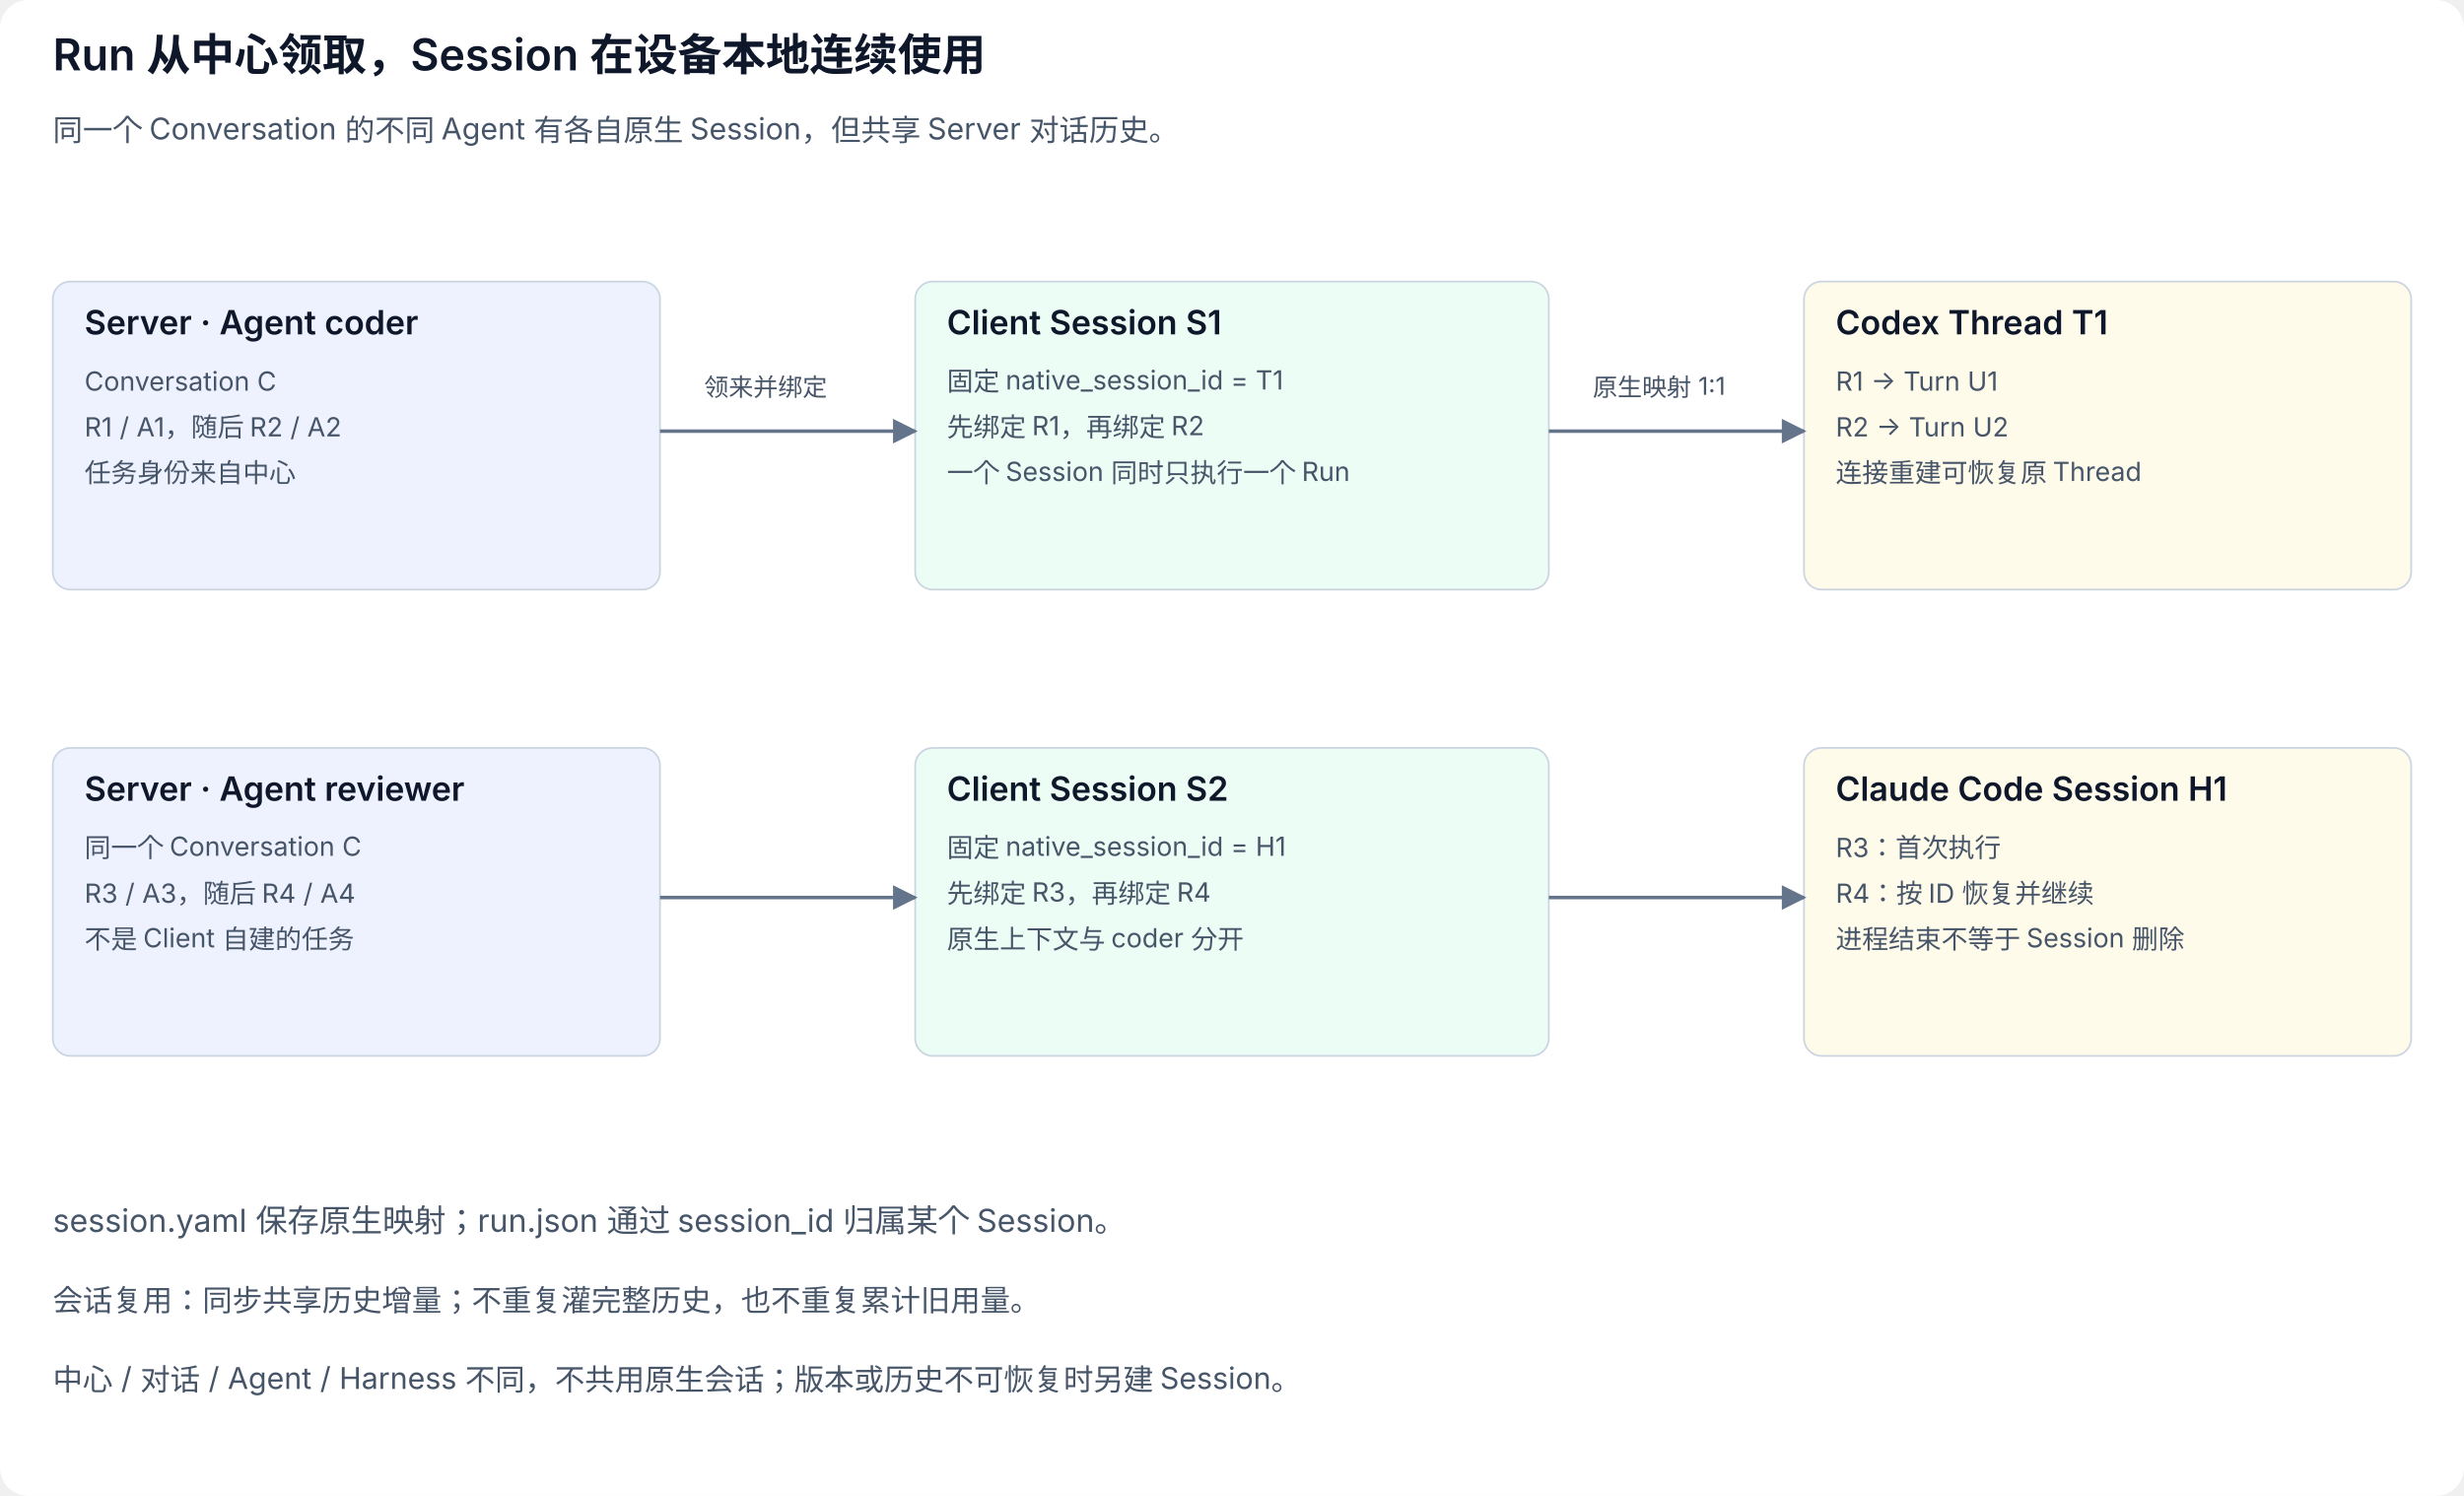
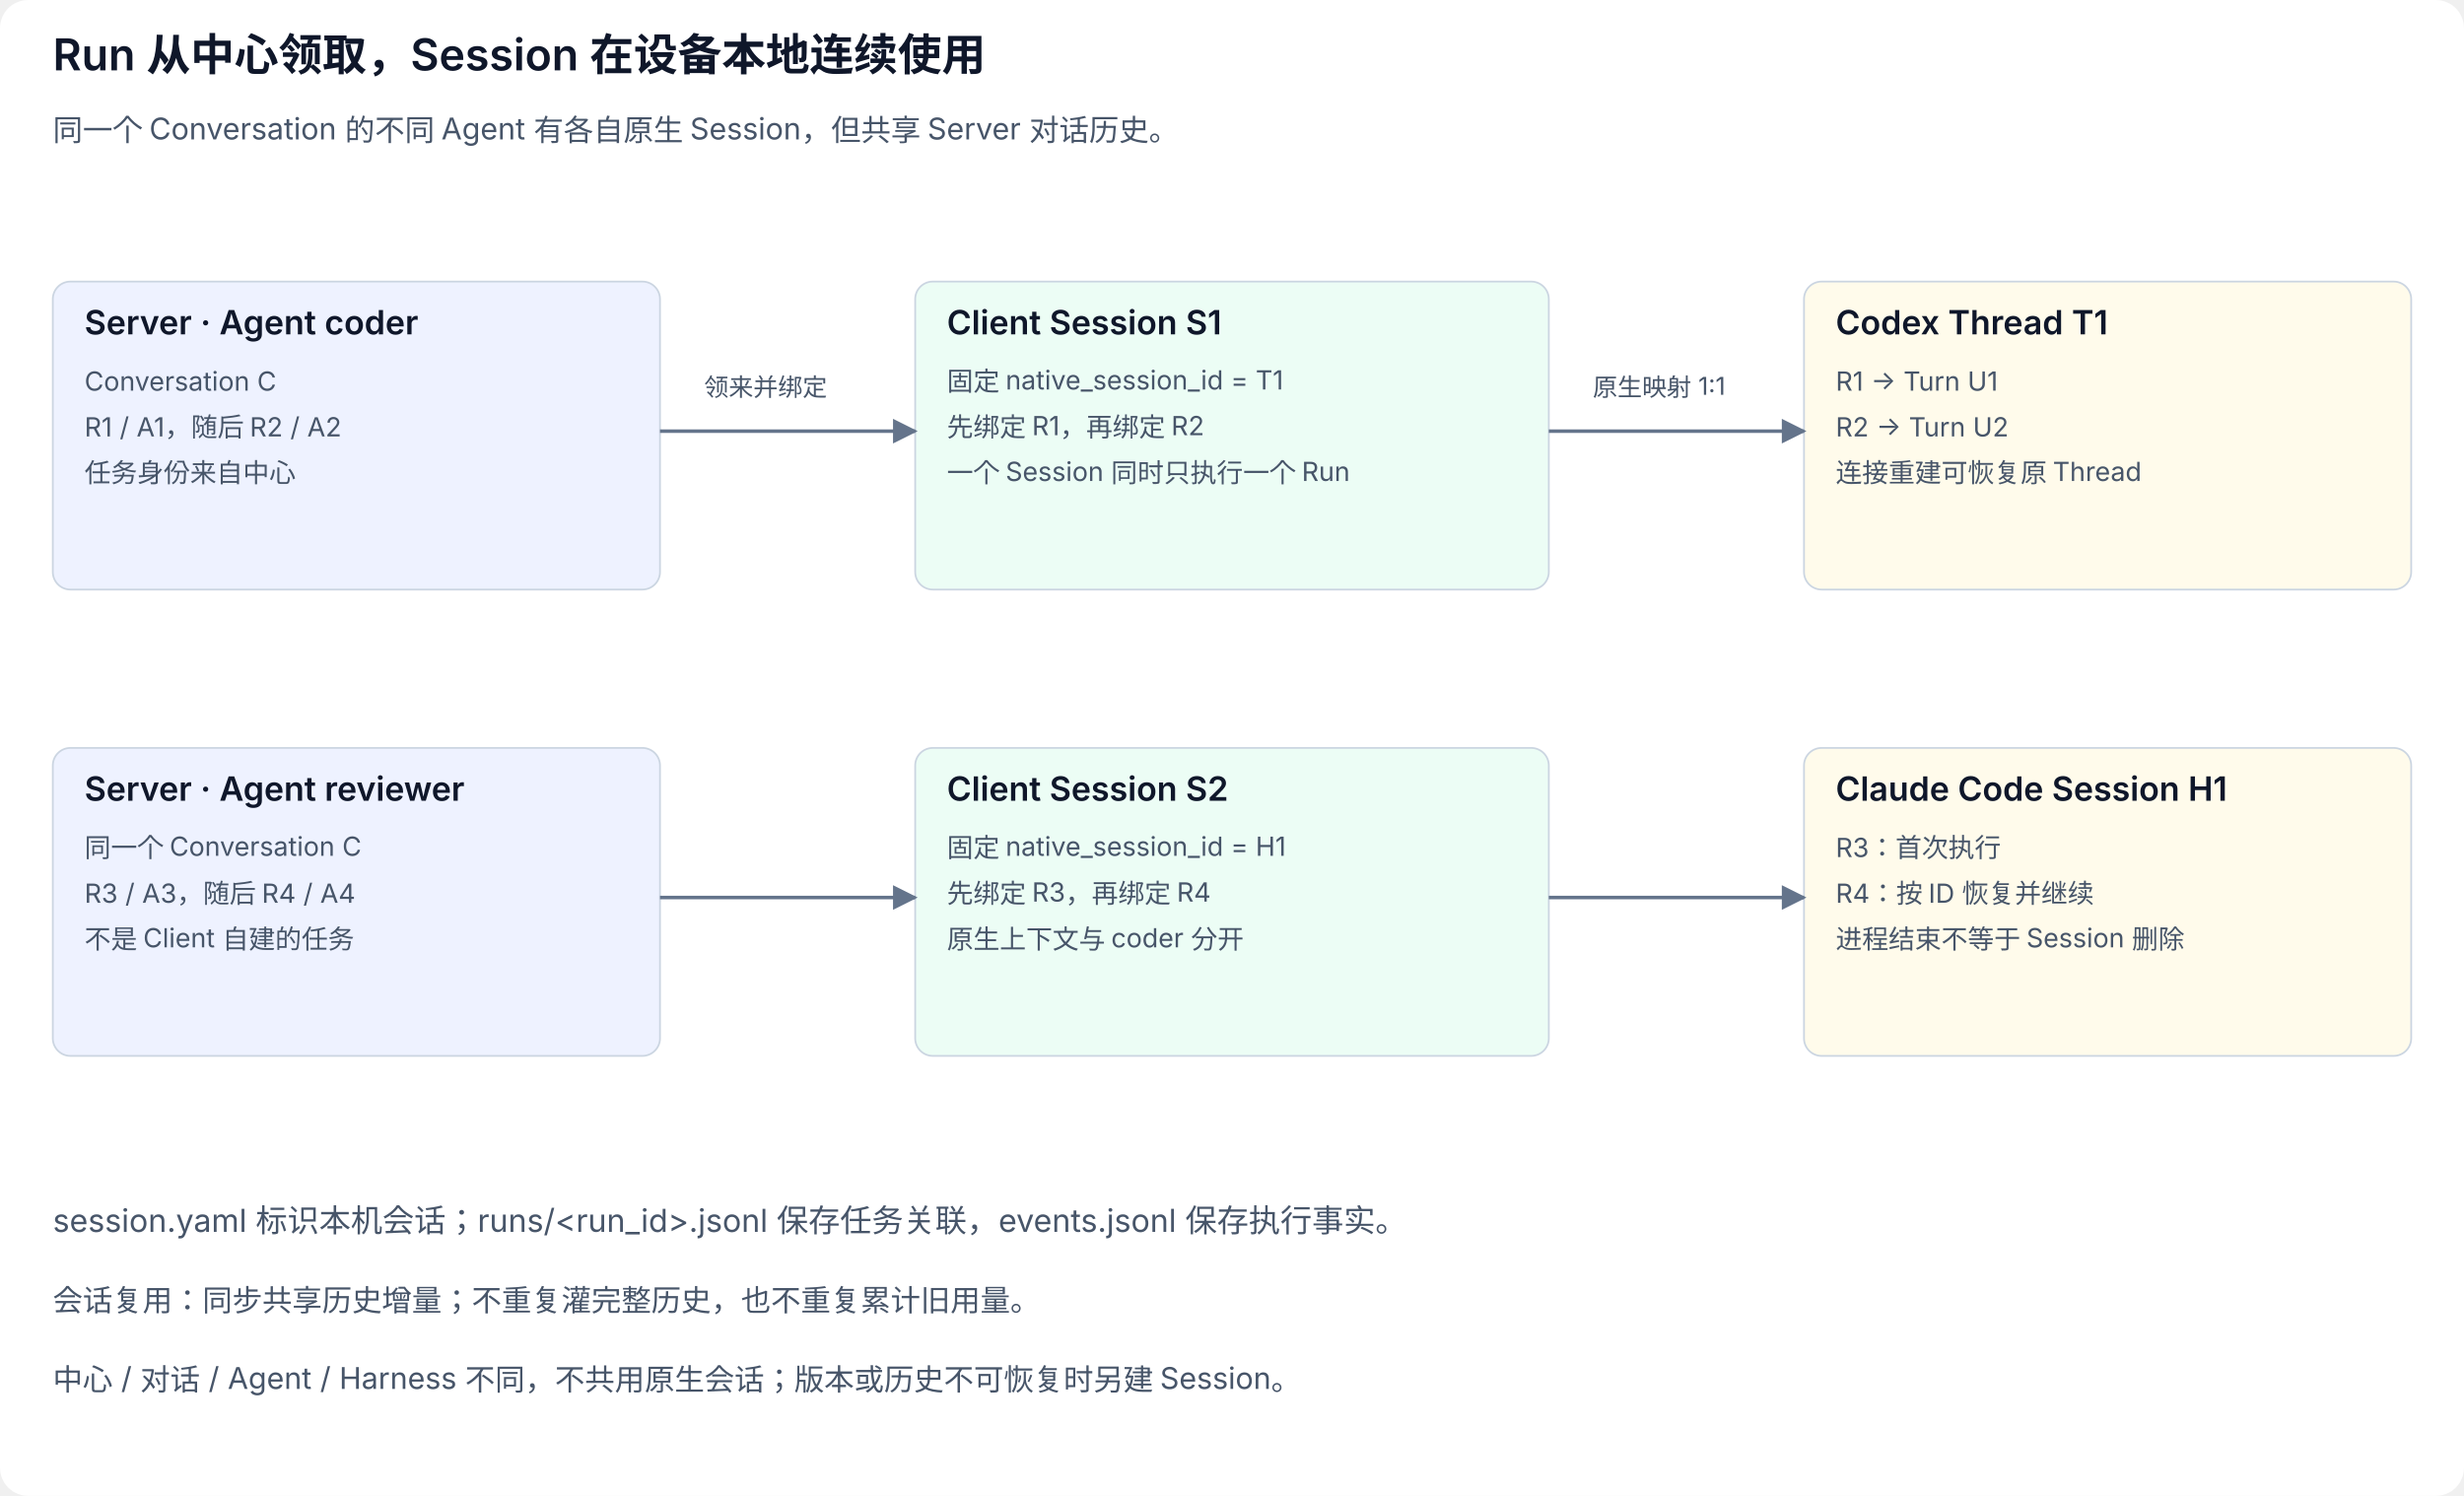
<svg xmlns="http://www.w3.org/2000/svg" width="1400" height="850" viewBox="0 0 1400 850" font-family="-apple-system, Segoe UI, PingFang SC, Microsoft YaHei, sans-serif" role="img" aria-labelledby="title desc">
  <defs>
    <marker id="a" viewBox="0 0 10 10" refX="9" refY="5" markerWidth="7" markerHeight="7" orient="auto-start-reverse">
      <path d="M0,0 L10,5 L0,10 z" fill="#64748b" />
    </marker>
  </defs>
  <rect width="1400" height="850" rx="16" fill="white" />
  <text x="30" y="40" font-size="25" fill="#0f172a" font-weight="600">Run 从中心领取，Session 在设备本地连续使用</text>
  <text x="30" y="80" font-size="17" fill="#475569">同一个 Conversation 的不同 Agent 有各自原生 Session，但共享 Server 对话历史。</text>
  <rect x="30" y="160" width="345" height="175" rx="10" fill="#eef2ff" stroke="#cbd5e1" />
  <text x="48" y="190" font-size="19" fill="#0f172a" font-weight="600">Server · Agent coder</text>
  <text x="48" y="222" font-size="15" fill="#475569">Conversation C</text>
  <text x="48" y="248" font-size="15" fill="#475569">R1 / A1，随后 R2 / A2</text>
  <text x="48" y="274" font-size="15" fill="#475569">任务身份来自中心</text>
  <rect x="520" y="160" width="360" height="175" rx="10" fill="#ecfdf5" stroke="#cbd5e1" />
  <text x="538" y="190" font-size="19" fill="#0f172a" font-weight="600">Client Session S1</text>
  <text x="538" y="222" font-size="15" fill="#475569">固定 native_session_id = T1</text>
  <text x="538" y="248" font-size="15" fill="#475569">先绑定 R1，再绑定 R2</text>
  <text x="538" y="274" font-size="15" fill="#475569">一个 Session 同时只执行一个 Run</text>
  <rect x="1025" y="160" width="345" height="175" rx="10" fill="#fffbeb" stroke="#cbd5e1" />
  <text x="1043" y="190" font-size="19" fill="#0f172a" font-weight="600">Codex Thread T1</text>
  <text x="1043" y="222" font-size="15" fill="#475569">R1 → Turn U1</text>
  <text x="1043" y="248" font-size="15" fill="#475569">R2 → Turn U2</text>
  <text x="1043" y="274" font-size="15" fill="#475569">连接重建可恢复原 Thread</text>
  <path d="M375 245 H520" fill="none" stroke="#64748b" stroke-width="2" marker-end="url(#a)" />
  <text x="400" y="225" font-size="14" fill="#475569">领来并绑定</text>
  <path d="M880 245 H1025" fill="none" stroke="#64748b" stroke-width="2" marker-end="url(#a)" />
  <text x="905" y="225" font-size="14" fill="#475569">原生映射 1:1</text>
  <rect x="30" y="425" width="345" height="175" rx="10" fill="#eef2ff" stroke="#cbd5e1" />
  <text x="48" y="455" font-size="19" fill="#0f172a" font-weight="600">Server · Agent reviewer</text>
  <text x="48" y="487" font-size="15" fill="#475569">同一个 Conversation C</text>
  <text x="48" y="513" font-size="15" fill="#475569">R3 / A3，随后 R4 / A4</text>
  <text x="48" y="539" font-size="15" fill="#475569">不是 Client 自建的任务</text>
  <rect x="520" y="425" width="360" height="175" rx="10" fill="#ecfdf5" stroke="#cbd5e1" />
  <text x="538" y="455" font-size="19" fill="#0f172a" font-weight="600">Client Session S2</text>
  <text x="538" y="487" font-size="15" fill="#475569">固定 native_session_id = H1</text>
  <text x="538" y="513" font-size="15" fill="#475569">先绑定 R3，再绑定 R4</text>
  <text x="538" y="539" font-size="15" fill="#475569">原生上下文与 coder 分开</text>
  <rect x="1025" y="425" width="345" height="175" rx="10" fill="#fffbeb" stroke="#cbd5e1" />
  <text x="1043" y="455" font-size="19" fill="#0f172a" font-weight="600">Claude Code Session H1</text>
  <text x="1043" y="487" font-size="15" fill="#475569">R3：首次执行</text>
  <text x="1043" y="513" font-size="15" fill="#475569">R4：按 ID 恢复并继续</text>
  <text x="1043" y="539" font-size="15" fill="#475569">进程结束不等于 Session 删除</text>
  <path d="M375 510 H520" fill="none" stroke="#64748b" stroke-width="2" marker-end="url(#a)" />
  <path d="M880 510 H1025" fill="none" stroke="#64748b" stroke-width="2" marker-end="url(#a)" />
-   <text x="30" y="700" font-size="18" fill="#475569">session.yaml 保存原生映射；run.json 通过 session_id 归属某个 Session。</text>
+   <text x="30" y="700" font-size="18" fill="#475569">session.yaml 标识本机会话；runs/&lt;run_id&gt;.jsonl 保存任务关联，events.jsonl 保存执行事实。</text>
  <text x="30" y="745" font-size="17" fill="#475569">会话复用：同步共享历史增量；不重复灌完整历史，也不重复累计旧用量。</text>
  <text x="30" y="790" font-size="17" fill="#475569">中心 / 对话 / Agent / Harness 不同，不共用原生会话；版本或历史不可恢复时另建 Session。</text>
</svg>
